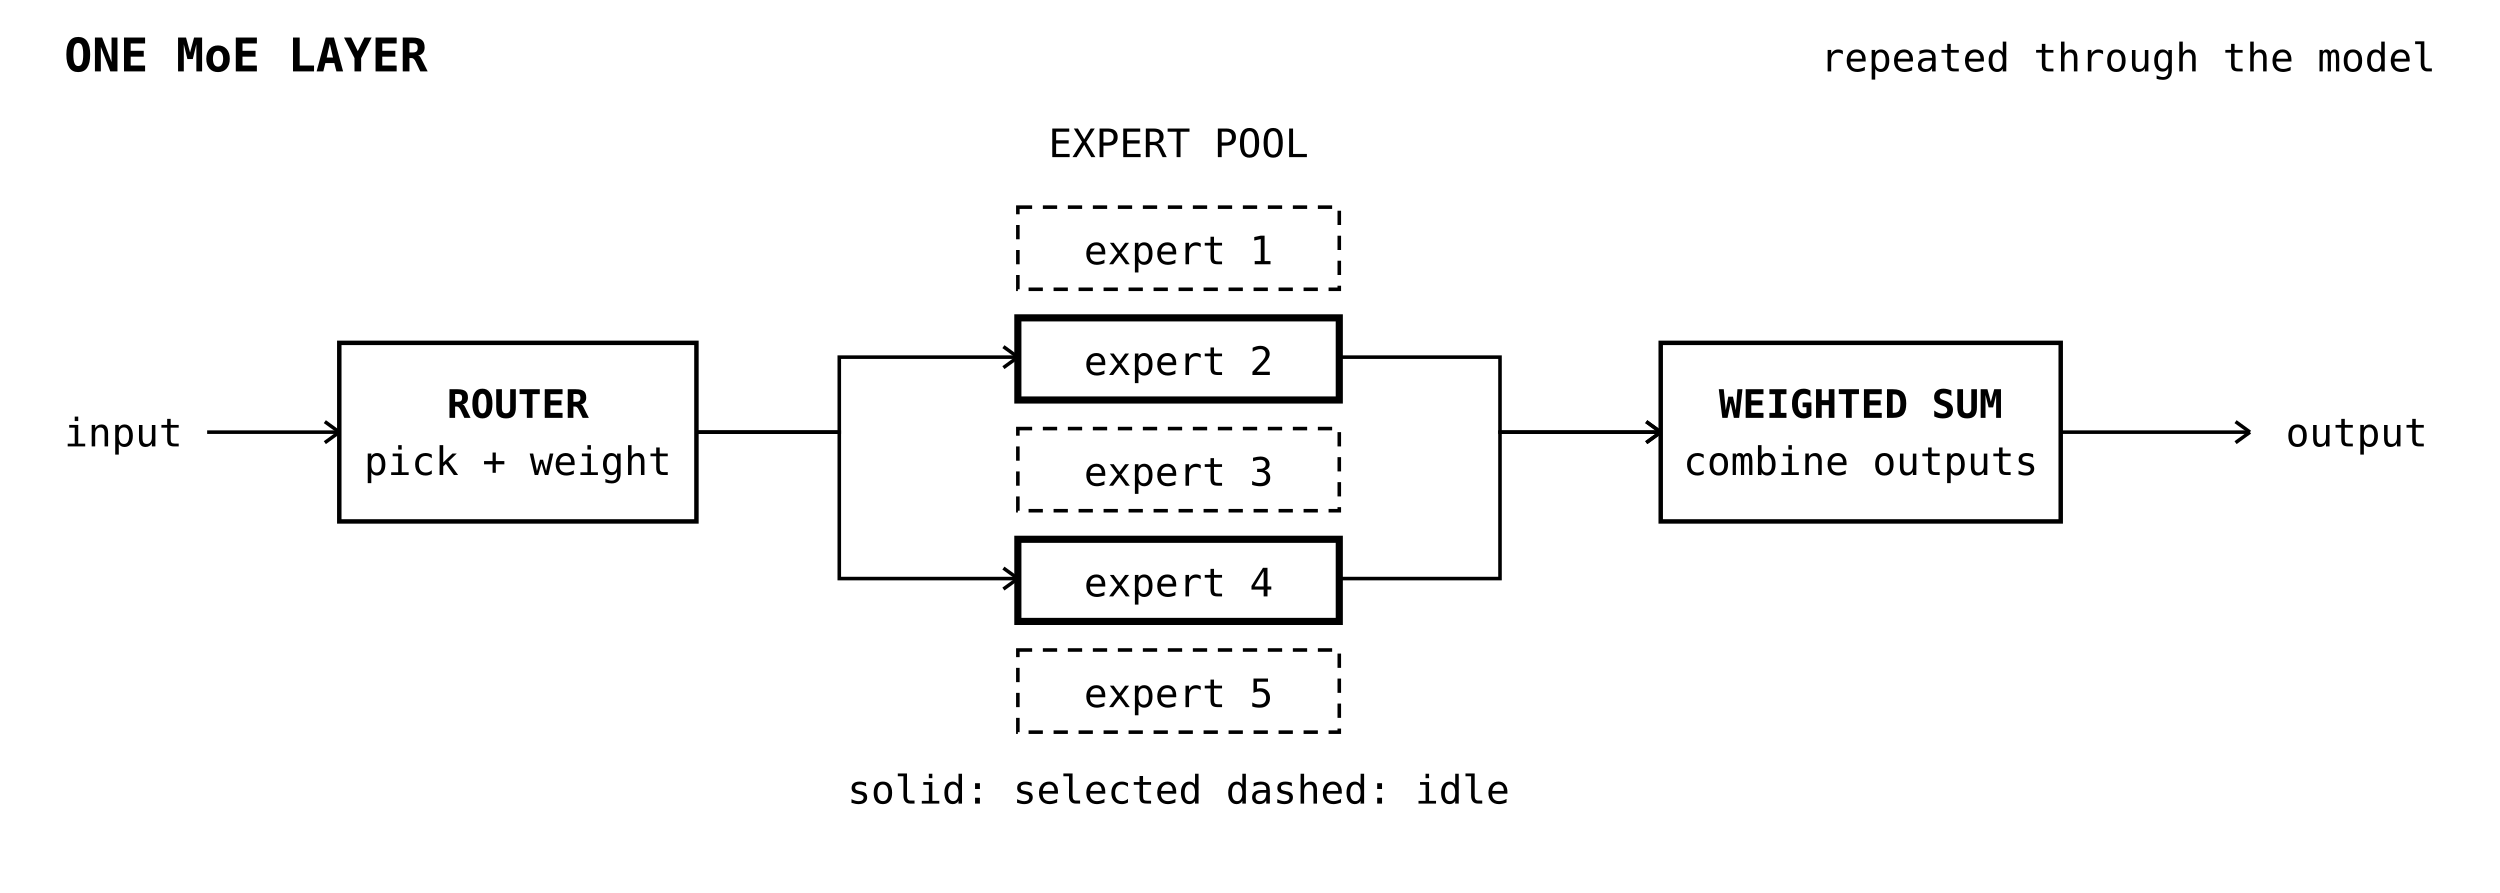
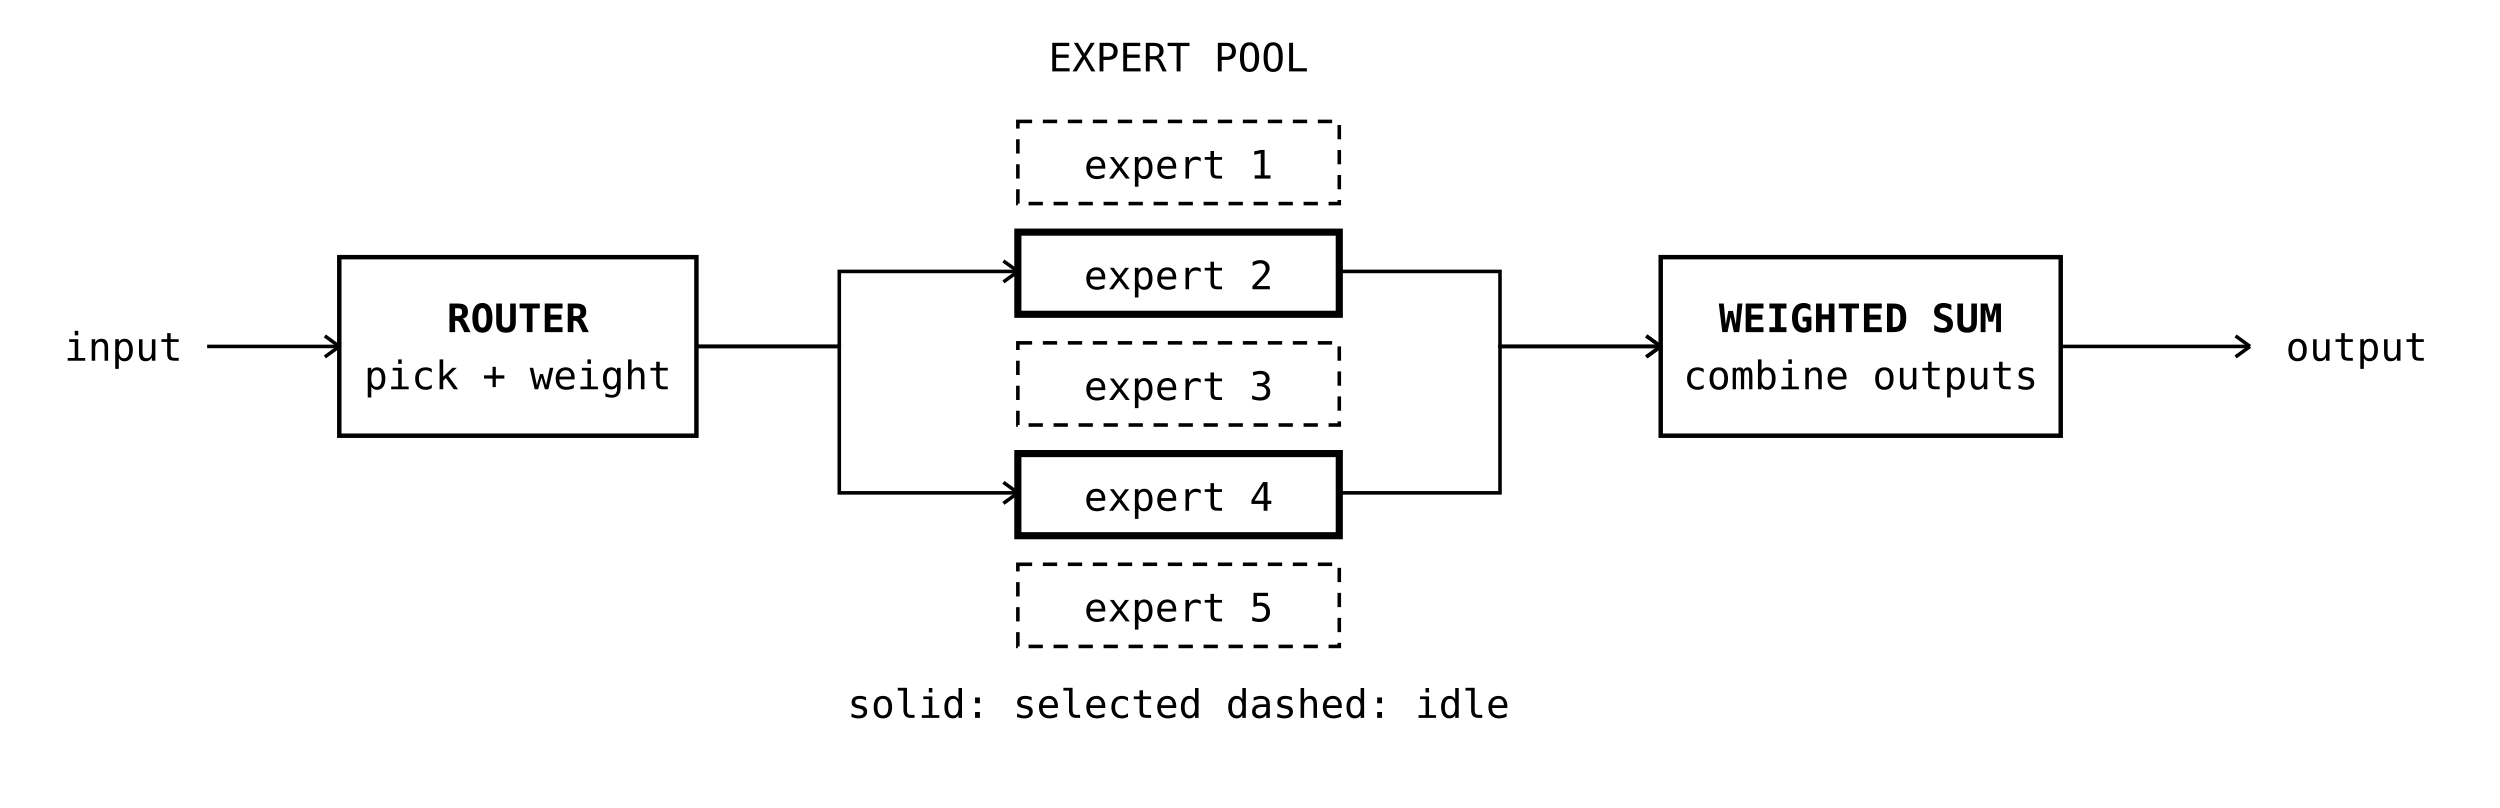
- <svg xmlns="http://www.w3.org/2000/svg" viewBox="0 0 700 250" role="img" aria-label="One MoE layer: route, run selected experts, combine">
-   <text x="18" y="20" font-family="ui-monospace, SF Mono, Cascadia Mono, Menlo, monospace" font-size="13" fill="currentColor" text-anchor="start" font-weight="bold">ONE MoE LAYER</text>
-   <text x="682" y="20" font-family="ui-monospace, SF Mono, Cascadia Mono, Menlo, monospace" font-size="11" fill="currentColor" text-anchor="end">repeated through the model</text>
-   <text x="18" y="125" font-family="ui-monospace, SF Mono, Cascadia Mono, Menlo, monospace" font-size="11" fill="currentColor" text-anchor="start">input</text>
-   <line x1="58" y1="121" x2="95" y2="121" stroke="currentColor" stroke-width="1" />
-   <line x1="95" y1="121" x2="90.955" y2="123.939" stroke="currentColor" stroke-width="1" />
-   <line x1="95" y1="121" x2="90.955" y2="118.061" stroke="currentColor" stroke-width="1" />
-   <rect x="95" y="96" width="100" height="50" fill="none" stroke="currentColor" stroke-width="1.25" />
-   <text x="145" y="117" font-family="ui-monospace, SF Mono, Cascadia Mono, Menlo, monospace" font-size="11" fill="currentColor" text-anchor="middle" font-weight="bold">ROUTER</text>
-   <text x="145" y="133" font-family="ui-monospace, SF Mono, Cascadia Mono, Menlo, monospace" font-size="11" fill="currentColor" text-anchor="middle">pick + weight</text>
-   <text x="330" y="44" font-family="ui-monospace, SF Mono, Cascadia Mono, Menlo, monospace" font-size="11" fill="currentColor" text-anchor="middle">EXPERT POOL</text>
-   <rect x="285" y="58" width="90" height="23" fill="none" stroke="currentColor" stroke-width="1" stroke-dasharray="4 3" />
-   <text x="330" y="74" font-family="ui-monospace, SF Mono, Cascadia Mono, Menlo, monospace" font-size="11" fill="currentColor" text-anchor="middle">expert 1</text>
-   <rect x="285" y="89" width="90" height="23" fill="none" stroke="currentColor" stroke-width="2" />
-   <text x="330" y="105" font-family="ui-monospace, SF Mono, Cascadia Mono, Menlo, monospace" font-size="11" fill="currentColor" text-anchor="middle">expert 2</text>
-   <polyline points="195,121 235,121 235,100 285,100" fill="none" stroke="currentColor" stroke-width="1" />
-   <line x1="285" y1="100" x2="280.955" y2="102.939" stroke="currentColor" stroke-width="1" />
-   <line x1="285" y1="100" x2="280.955" y2="97.061" stroke="currentColor" stroke-width="1" />
-   <polyline points="375,100 420,100 420,121 465,121" fill="none" stroke="currentColor" stroke-width="1" />
-   <line x1="465" y1="121" x2="460.955" y2="123.939" stroke="currentColor" stroke-width="1" />
-   <line x1="465" y1="121" x2="460.955" y2="118.061" stroke="currentColor" stroke-width="1" />
-   <rect x="285" y="120" width="90" height="23" fill="none" stroke="currentColor" stroke-width="1" stroke-dasharray="4 3" />
-   <text x="330" y="136" font-family="ui-monospace, SF Mono, Cascadia Mono, Menlo, monospace" font-size="11" fill="currentColor" text-anchor="middle">expert 3</text>
-   <rect x="285" y="151" width="90" height="23" fill="none" stroke="currentColor" stroke-width="2" />
-   <text x="330" y="167" font-family="ui-monospace, SF Mono, Cascadia Mono, Menlo, monospace" font-size="11" fill="currentColor" text-anchor="middle">expert 4</text>
-   <polyline points="195,121 235,121 235,162 285,162" fill="none" stroke="currentColor" stroke-width="1" />
-   <line x1="285" y1="162" x2="280.955" y2="164.939" stroke="currentColor" stroke-width="1" />
-   <line x1="285" y1="162" x2="280.955" y2="159.061" stroke="currentColor" stroke-width="1" />
-   <polyline points="375,162 420,162 420,121 465,121" fill="none" stroke="currentColor" stroke-width="1" />
-   <line x1="465" y1="121" x2="460.955" y2="123.939" stroke="currentColor" stroke-width="1" />
-   <line x1="465" y1="121" x2="460.955" y2="118.061" stroke="currentColor" stroke-width="1" />
-   <rect x="285" y="182" width="90" height="23" fill="none" stroke="currentColor" stroke-width="1" stroke-dasharray="4 3" />
-   <text x="330" y="198" font-family="ui-monospace, SF Mono, Cascadia Mono, Menlo, monospace" font-size="11" fill="currentColor" text-anchor="middle">expert 5</text>
-   <rect x="465" y="96" width="112" height="50" fill="none" stroke="currentColor" stroke-width="1.25" />
-   <text x="521" y="117" font-family="ui-monospace, SF Mono, Cascadia Mono, Menlo, monospace" font-size="11" fill="currentColor" text-anchor="middle" font-weight="bold">WEIGHTED SUM</text>
-   <text x="521" y="133" font-family="ui-monospace, SF Mono, Cascadia Mono, Menlo, monospace" font-size="11" fill="currentColor" text-anchor="middle">combine outputs</text>
-   <line x1="577" y1="121" x2="630" y2="121" stroke="currentColor" stroke-width="1" />
-   <line x1="630" y1="121" x2="625.955" y2="123.939" stroke="currentColor" stroke-width="1" />
-   <line x1="630" y1="121" x2="625.955" y2="118.061" stroke="currentColor" stroke-width="1" />
-   <text x="640" y="125" font-family="ui-monospace, SF Mono, Cascadia Mono, Menlo, monospace" font-size="11" fill="currentColor" text-anchor="start">output</text>
-   <text x="330" y="225" font-family="ui-monospace, SF Mono, Cascadia Mono, Menlo, monospace" font-size="11" fill="currentColor" text-anchor="middle">solid: selected   dashed: idle</text>
+ <svg xmlns="http://www.w3.org/2000/svg" viewBox="0 0 700 226" role="img" aria-label="One MoE layer: route, run selected experts, combine">
+   <g transform="translate(0 -24)">
+     <text x="18" y="125" font-family="ui-monospace, SF Mono, Cascadia Mono, Menlo, monospace" font-size="11" fill="currentColor" text-anchor="start">input</text>
+     <line x1="58" y1="121" x2="95" y2="121" stroke="currentColor" stroke-width="1" />
+     <line x1="95" y1="121" x2="90.955" y2="123.939" stroke="currentColor" stroke-width="1" />
+     <line x1="95" y1="121" x2="90.955" y2="118.061" stroke="currentColor" stroke-width="1" />
+     <rect x="95" y="96" width="100" height="50" fill="none" stroke="currentColor" stroke-width="1.25" />
+     <text x="145" y="117" font-family="ui-monospace, SF Mono, Cascadia Mono, Menlo, monospace" font-size="11" fill="currentColor" text-anchor="middle" font-weight="bold">ROUTER</text>
+     <text x="145" y="133" font-family="ui-monospace, SF Mono, Cascadia Mono, Menlo, monospace" font-size="11" fill="currentColor" text-anchor="middle">pick + weight</text>
+     <text x="330" y="44" font-family="ui-monospace, SF Mono, Cascadia Mono, Menlo, monospace" font-size="11" fill="currentColor" text-anchor="middle">EXPERT POOL</text>
+     <rect x="285" y="58" width="90" height="23" fill="none" stroke="currentColor" stroke-width="1" stroke-dasharray="4 3" />
+     <text x="330" y="74" font-family="ui-monospace, SF Mono, Cascadia Mono, Menlo, monospace" font-size="11" fill="currentColor" text-anchor="middle">expert 1</text>
+     <rect x="285" y="89" width="90" height="23" fill="none" stroke="currentColor" stroke-width="2" />
+     <text x="330" y="105" font-family="ui-monospace, SF Mono, Cascadia Mono, Menlo, monospace" font-size="11" fill="currentColor" text-anchor="middle">expert 2</text>
+     <polyline points="195,121 235,121 235,100 285,100" fill="none" stroke="currentColor" stroke-width="1" />
+     <line x1="285" y1="100" x2="280.955" y2="102.939" stroke="currentColor" stroke-width="1" />
+     <line x1="285" y1="100" x2="280.955" y2="97.061" stroke="currentColor" stroke-width="1" />
+     <polyline points="375,100 420,100 420,121 465,121" fill="none" stroke="currentColor" stroke-width="1" />
+     <line x1="465" y1="121" x2="460.955" y2="123.939" stroke="currentColor" stroke-width="1" />
+     <line x1="465" y1="121" x2="460.955" y2="118.061" stroke="currentColor" stroke-width="1" />
+     <rect x="285" y="120" width="90" height="23" fill="none" stroke="currentColor" stroke-width="1" stroke-dasharray="4 3" />
+     <text x="330" y="136" font-family="ui-monospace, SF Mono, Cascadia Mono, Menlo, monospace" font-size="11" fill="currentColor" text-anchor="middle">expert 3</text>
+     <rect x="285" y="151" width="90" height="23" fill="none" stroke="currentColor" stroke-width="2" />
+     <text x="330" y="167" font-family="ui-monospace, SF Mono, Cascadia Mono, Menlo, monospace" font-size="11" fill="currentColor" text-anchor="middle">expert 4</text>
+     <polyline points="195,121 235,121 235,162 285,162" fill="none" stroke="currentColor" stroke-width="1" />
+     <line x1="285" y1="162" x2="280.955" y2="164.939" stroke="currentColor" stroke-width="1" />
+     <line x1="285" y1="162" x2="280.955" y2="159.061" stroke="currentColor" stroke-width="1" />
+     <polyline points="375,162 420,162 420,121 465,121" fill="none" stroke="currentColor" stroke-width="1" />
+     <line x1="465" y1="121" x2="460.955" y2="123.939" stroke="currentColor" stroke-width="1" />
+     <line x1="465" y1="121" x2="460.955" y2="118.061" stroke="currentColor" stroke-width="1" />
+     <rect x="285" y="182" width="90" height="23" fill="none" stroke="currentColor" stroke-width="1" stroke-dasharray="4 3" />
+     <text x="330" y="198" font-family="ui-monospace, SF Mono, Cascadia Mono, Menlo, monospace" font-size="11" fill="currentColor" text-anchor="middle">expert 5</text>
+     <rect x="465" y="96" width="112" height="50" fill="none" stroke="currentColor" stroke-width="1.25" />
+     <text x="521" y="117" font-family="ui-monospace, SF Mono, Cascadia Mono, Menlo, monospace" font-size="11" fill="currentColor" text-anchor="middle" font-weight="bold">WEIGHTED SUM</text>
+     <text x="521" y="133" font-family="ui-monospace, SF Mono, Cascadia Mono, Menlo, monospace" font-size="11" fill="currentColor" text-anchor="middle">combine outputs</text>
+     <line x1="577" y1="121" x2="630" y2="121" stroke="currentColor" stroke-width="1" />
+     <line x1="630" y1="121" x2="625.955" y2="123.939" stroke="currentColor" stroke-width="1" />
+     <line x1="630" y1="121" x2="625.955" y2="118.061" stroke="currentColor" stroke-width="1" />
+     <text x="640" y="125" font-family="ui-monospace, SF Mono, Cascadia Mono, Menlo, monospace" font-size="11" fill="currentColor" text-anchor="start">output</text>
+     <text x="330" y="225" font-family="ui-monospace, SF Mono, Cascadia Mono, Menlo, monospace" font-size="11" fill="currentColor" text-anchor="middle">solid: selected   dashed: idle</text>
+   </g>
</svg>
